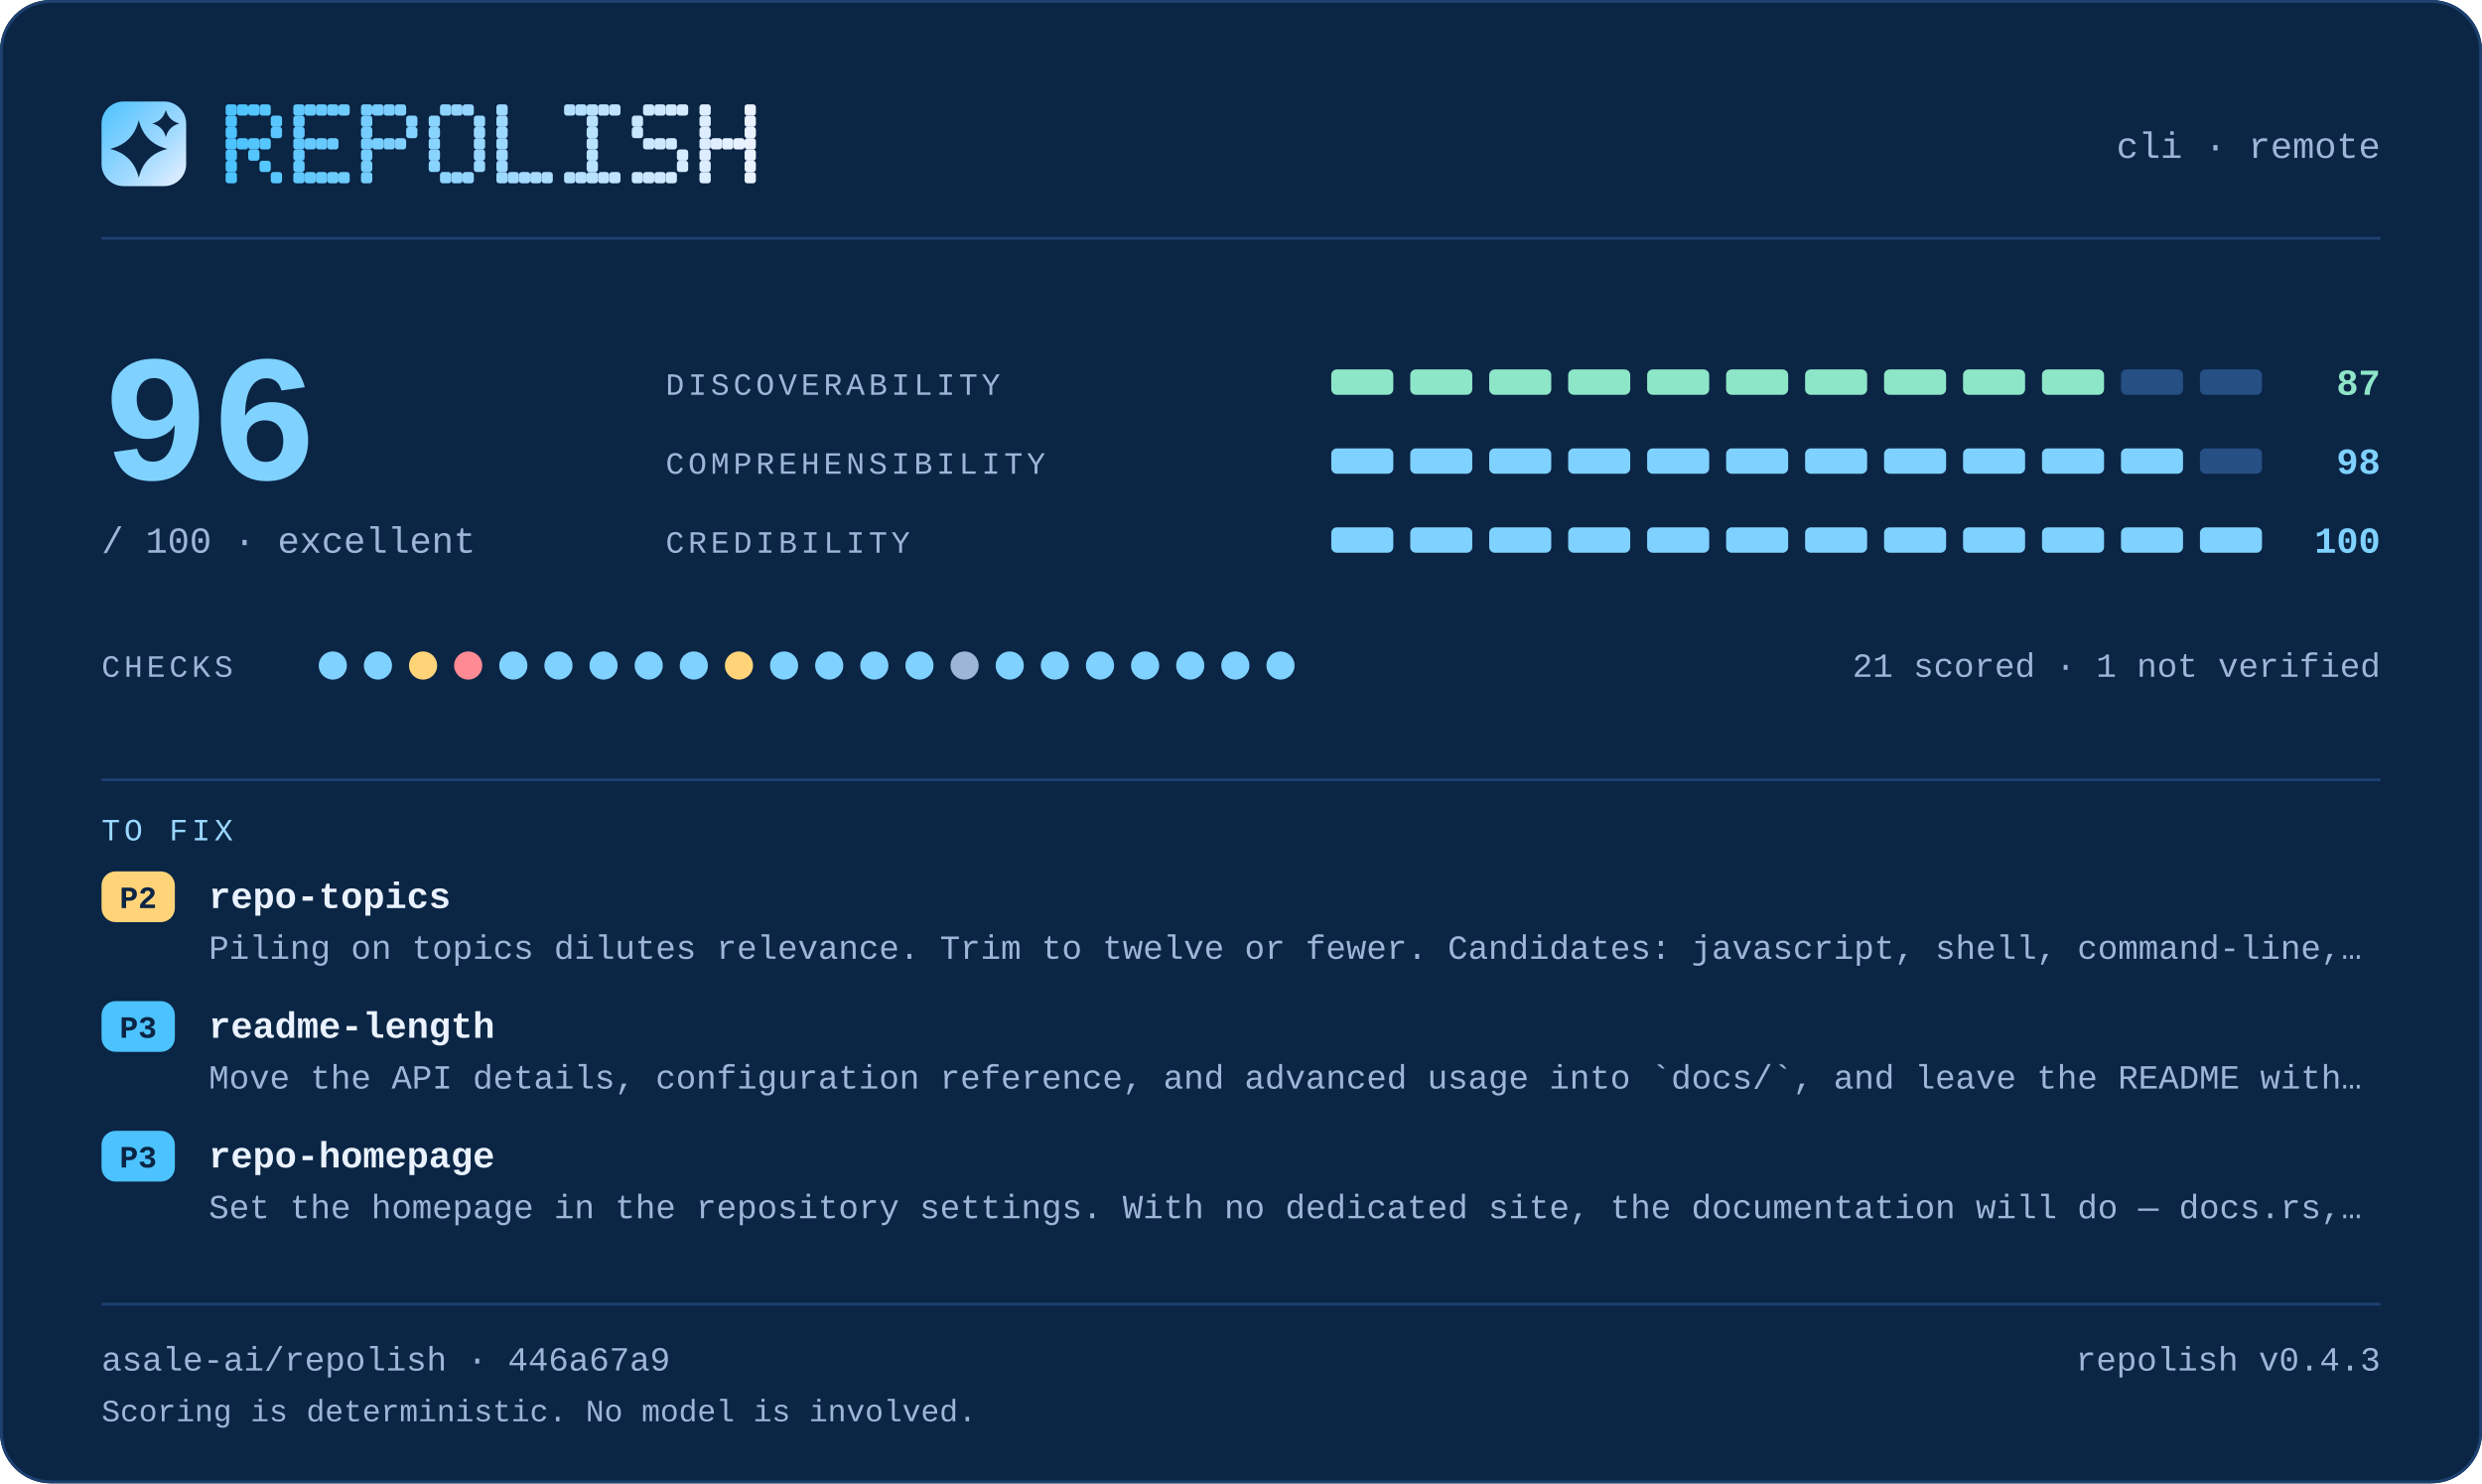
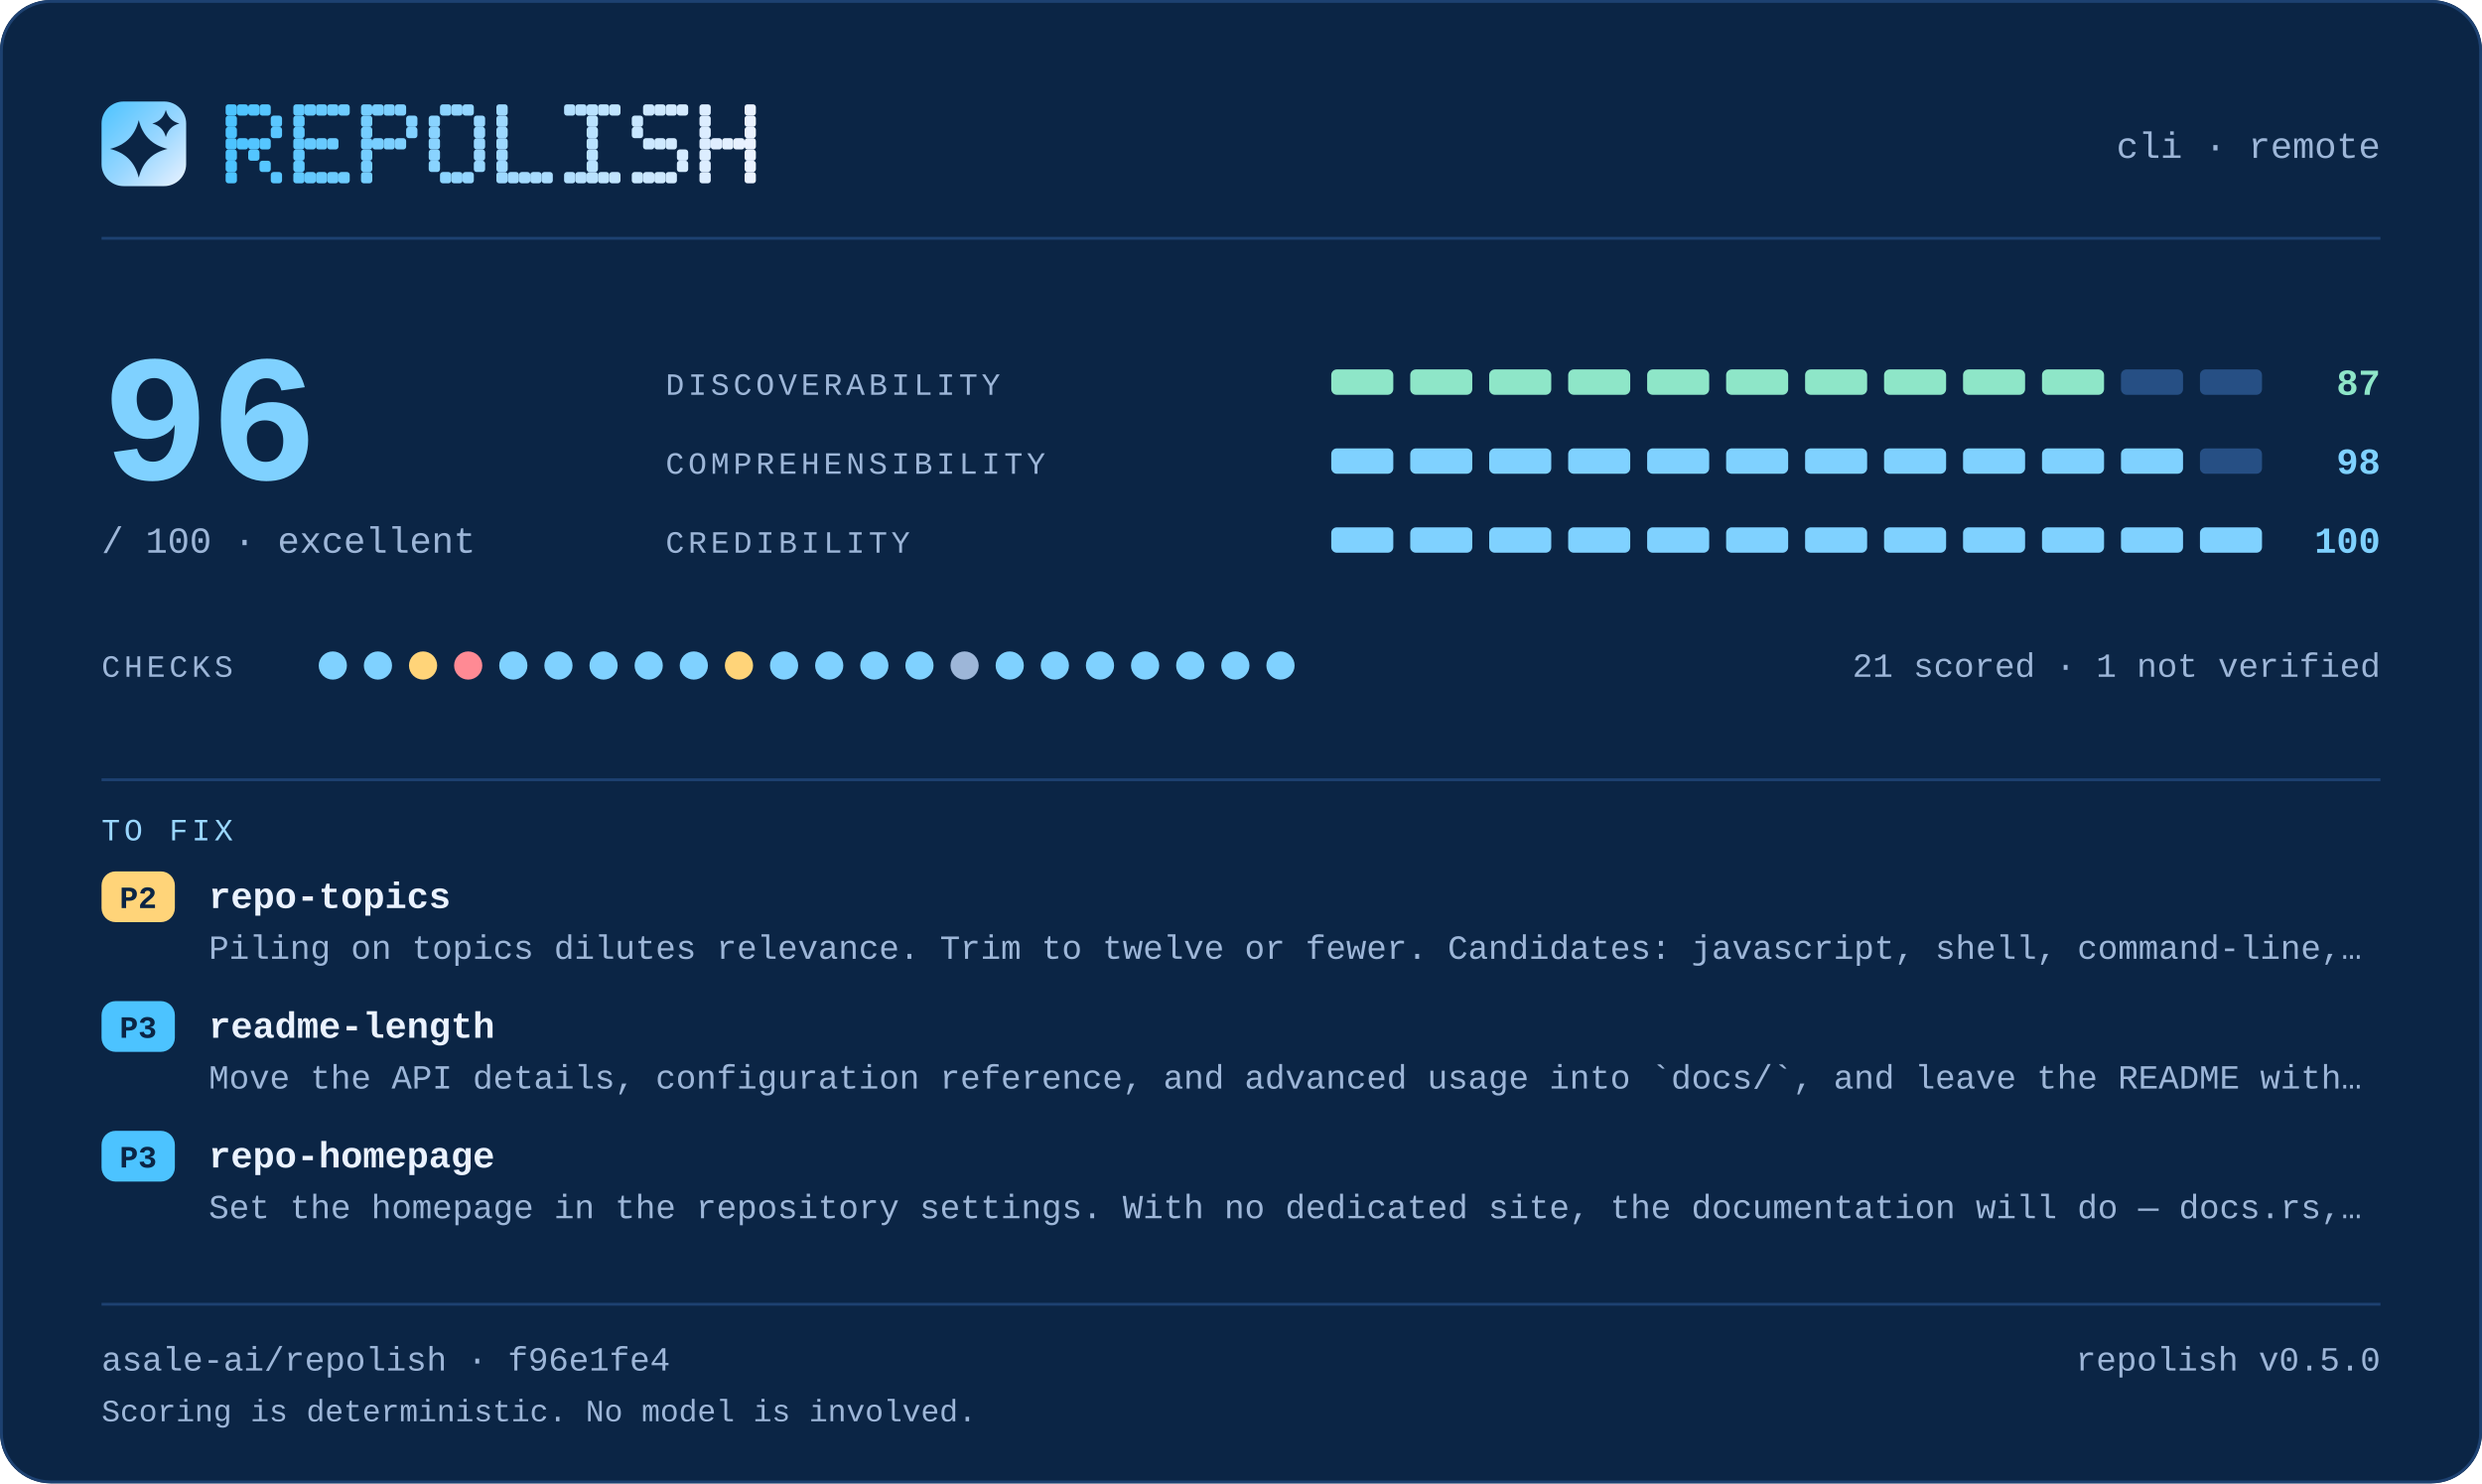
<svg xmlns="http://www.w3.org/2000/svg" width="880" height="526" viewBox="0 0 880 526" lang="en" role="img" aria-label="repolish report card — 96 out of 100">
  <defs>
    <linearGradient id="brand" x1="0" y1="0" x2="1" y2="1">
      <stop offset="0" stop-color="#4cc3ff" />
      <stop offset="0.55" stop-color="#9ad7ff" />
      <stop offset="1" stop-color="#eaf2ff" />
    </linearGradient>
  </defs>
  <style>
    .t { font-family: ui-monospace, SFMono-Regular, "SF Mono", Menlo, Consolas, "Liberation Mono", "Noto Sans Mono CJK SC", "Noto Sans Mono CJK JP", "Microsoft YaHei", "Hiragino Sans", "Yu Gothic", monospace; }
  </style>
  <rect x="0" y="0" width="880" height="526" rx="18.0" fill="#0b2545" />
  <rect x="0.5" y="0.5" width="879" height="525" rx="17.5" fill="none" stroke="#1d4171" />
  <rect x="36" y="36" width="30" height="30" rx="7.8" fill="url(#brand)" />
  <path d="M49.2 42.6Q51.2 50.8 59.4 52.8Q51.2 54.8 49.2 63.0Q47.2 54.8 39.0 52.8Q47.2 50.8 49.2 42.6Z" fill="#0b2545" />
  <path d="M58.8 39.0Q59.8 42.8 63.6 43.8Q59.8 44.8 58.8 48.6Q57.8 44.8 54.0 43.8Q57.8 42.8 58.8 39.0Z" fill="#0b2545" />
  <g fill="#4cc3ff">
    <rect x="80" y="37" width="4" height="4" rx="1" />
    <rect x="80" y="41" width="4" height="4" rx="1" />
    <rect x="80" y="45" width="4" height="4" rx="1" />
    <rect x="80" y="49" width="4" height="4" rx="1" />
    <rect x="80" y="53" width="4" height="4" rx="1" />
    <rect x="80" y="57" width="4" height="4" rx="1" />
    <rect x="80" y="61" width="4" height="4" rx="1" />
  </g>
  <g fill="#4fc4ff">
    <rect x="84" y="37" width="4" height="4" rx="1" />
    <rect x="84" y="49" width="4" height="4" rx="1" />
  </g>
  <g fill="#53c5ff">
    <rect x="88" y="37" width="4" height="4" rx="1" />
    <rect x="88" y="49" width="4" height="4" rx="1" />
    <rect x="88" y="53" width="4" height="4" rx="1" />
  </g>
  <g fill="#56c6ff">
    <rect x="92" y="37" width="4" height="4" rx="1" />
    <rect x="92" y="49" width="4" height="4" rx="1" />
    <rect x="92" y="57" width="4" height="4" rx="1" />
  </g>
  <g fill="#5ac6ff">
    <rect x="96" y="41" width="4" height="4" rx="1" />
    <rect x="96" y="45" width="4" height="4" rx="1" />
    <rect x="96" y="61" width="4" height="4" rx="1" />
  </g>
  <g fill="#60c8ff">
    <rect x="104" y="37" width="4" height="4" rx="1" />
    <rect x="104" y="41" width="4" height="4" rx="1" />
    <rect x="104" y="45" width="4" height="4" rx="1" />
    <rect x="104" y="49" width="4" height="4" rx="1" />
    <rect x="104" y="53" width="4" height="4" rx="1" />
    <rect x="104" y="57" width="4" height="4" rx="1" />
    <rect x="104" y="61" width="4" height="4" rx="1" />
  </g>
  <g fill="#64c9ff">
    <rect x="108" y="37" width="4" height="4" rx="1" />
    <rect x="108" y="49" width="4" height="4" rx="1" />
    <rect x="108" y="61" width="4" height="4" rx="1" />
  </g>
  <g fill="#67caff">
    <rect x="112" y="37" width="4" height="4" rx="1" />
    <rect x="112" y="49" width="4" height="4" rx="1" />
    <rect x="112" y="61" width="4" height="4" rx="1" />
  </g>
  <g fill="#6bcbff">
    <rect x="116" y="37" width="4" height="4" rx="1" />
    <rect x="116" y="49" width="4" height="4" rx="1" />
    <rect x="116" y="61" width="4" height="4" rx="1" />
  </g>
  <g fill="#6eccff">
    <rect x="120" y="37" width="4" height="4" rx="1" />
    <rect x="120" y="61" width="4" height="4" rx="1" />
  </g>
  <g fill="#75cdff">
    <rect x="128" y="37" width="4" height="4" rx="1" />
    <rect x="128" y="41" width="4" height="4" rx="1" />
    <rect x="128" y="45" width="4" height="4" rx="1" />
    <rect x="128" y="49" width="4" height="4" rx="1" />
    <rect x="128" y="53" width="4" height="4" rx="1" />
    <rect x="128" y="57" width="4" height="4" rx="1" />
    <rect x="128" y="61" width="4" height="4" rx="1" />
  </g>
  <g fill="#78ceff">
    <rect x="132" y="37" width="4" height="4" rx="1" />
    <rect x="132" y="49" width="4" height="4" rx="1" />
  </g>
  <g fill="#7bcfff">
    <rect x="136" y="37" width="4" height="4" rx="1" />
    <rect x="136" y="49" width="4" height="4" rx="1" />
  </g>
  <g fill="#7fd0ff">
    <rect x="140" y="37" width="4" height="4" rx="1" />
    <rect x="140" y="49" width="4" height="4" rx="1" />
  </g>
  <g fill="#82d1ff">
    <rect x="144" y="41" width="4" height="4" rx="1" />
    <rect x="144" y="45" width="4" height="4" rx="1" />
  </g>
  <g fill="#89d3ff">
    <rect x="152" y="41" width="4" height="4" rx="1" />
    <rect x="152" y="45" width="4" height="4" rx="1" />
    <rect x="152" y="49" width="4" height="4" rx="1" />
    <rect x="152" y="53" width="4" height="4" rx="1" />
    <rect x="152" y="57" width="4" height="4" rx="1" />
  </g>
  <g fill="#8cd4ff">
    <rect x="156" y="37" width="4" height="4" rx="1" />
    <rect x="156" y="61" width="4" height="4" rx="1" />
  </g>
  <g fill="#90d4ff">
    <rect x="160" y="37" width="4" height="4" rx="1" />
    <rect x="160" y="61" width="4" height="4" rx="1" />
  </g>
  <g fill="#93d5ff">
    <rect x="164" y="37" width="4" height="4" rx="1" />
    <rect x="164" y="61" width="4" height="4" rx="1" />
  </g>
  <g fill="#97d6ff">
    <rect x="168" y="41" width="4" height="4" rx="1" />
    <rect x="168" y="45" width="4" height="4" rx="1" />
    <rect x="168" y="49" width="4" height="4" rx="1" />
    <rect x="168" y="53" width="4" height="4" rx="1" />
    <rect x="168" y="57" width="4" height="4" rx="1" />
  </g>
  <g fill="#9dd8ff">
    <rect x="176" y="37" width="4" height="4" rx="1" />
    <rect x="176" y="41" width="4" height="4" rx="1" />
    <rect x="176" y="45" width="4" height="4" rx="1" />
    <rect x="176" y="49" width="4" height="4" rx="1" />
    <rect x="176" y="53" width="4" height="4" rx="1" />
    <rect x="176" y="57" width="4" height="4" rx="1" />
    <rect x="176" y="61" width="4" height="4" rx="1" />
  </g>
  <g fill="#a1d9ff">
    <rect x="180" y="61" width="4" height="4" rx="1" />
  </g>
  <g fill="#a4dbff">
    <rect x="184" y="61" width="4" height="4" rx="1" />
  </g>
  <g fill="#a8dcff">
    <rect x="188" y="61" width="4" height="4" rx="1" />
  </g>
  <g fill="#abddff">
    <rect x="192" y="61" width="4" height="4" rx="1" />
  </g>
  <g fill="#b2dfff">
    <rect x="200" y="37" width="4" height="4" rx="1" />
    <rect x="200" y="61" width="4" height="4" rx="1" />
  </g>
  <g fill="#b6e0ff">
    <rect x="204" y="37" width="4" height="4" rx="1" />
    <rect x="204" y="61" width="4" height="4" rx="1" />
  </g>
  <g fill="#b9e2ff">
    <rect x="208" y="37" width="4" height="4" rx="1" />
    <rect x="208" y="41" width="4" height="4" rx="1" />
    <rect x="208" y="45" width="4" height="4" rx="1" />
    <rect x="208" y="49" width="4" height="4" rx="1" />
    <rect x="208" y="53" width="4" height="4" rx="1" />
    <rect x="208" y="57" width="4" height="4" rx="1" />
    <rect x="208" y="61" width="4" height="4" rx="1" />
  </g>
  <g fill="#bde3ff">
    <rect x="212" y="37" width="4" height="4" rx="1" />
    <rect x="212" y="61" width="4" height="4" rx="1" />
  </g>
  <g fill="#c0e4ff">
    <rect x="216" y="37" width="4" height="4" rx="1" />
    <rect x="216" y="61" width="4" height="4" rx="1" />
  </g>
  <g fill="#c7e6ff">
    <rect x="224" y="41" width="4" height="4" rx="1" />
    <rect x="224" y="45" width="4" height="4" rx="1" />
    <rect x="224" y="61" width="4" height="4" rx="1" />
  </g>
  <g fill="#cbe7ff">
    <rect x="228" y="37" width="4" height="4" rx="1" />
    <rect x="228" y="49" width="4" height="4" rx="1" />
    <rect x="228" y="61" width="4" height="4" rx="1" />
  </g>
  <g fill="#cee9ff">
    <rect x="232" y="37" width="4" height="4" rx="1" />
    <rect x="232" y="49" width="4" height="4" rx="1" />
    <rect x="232" y="61" width="4" height="4" rx="1" />
  </g>
  <g fill="#d2eaff">
    <rect x="236" y="37" width="4" height="4" rx="1" />
    <rect x="236" y="49" width="4" height="4" rx="1" />
    <rect x="236" y="61" width="4" height="4" rx="1" />
  </g>
  <g fill="#d5ebff">
    <rect x="240" y="37" width="4" height="4" rx="1" />
    <rect x="240" y="53" width="4" height="4" rx="1" />
    <rect x="240" y="57" width="4" height="4" rx="1" />
  </g>
  <g fill="#dcedff">
    <rect x="248" y="37" width="4" height="4" rx="1" />
    <rect x="248" y="41" width="4" height="4" rx="1" />
    <rect x="248" y="45" width="4" height="4" rx="1" />
    <rect x="248" y="49" width="4" height="4" rx="1" />
    <rect x="248" y="53" width="4" height="4" rx="1" />
    <rect x="248" y="57" width="4" height="4" rx="1" />
    <rect x="248" y="61" width="4" height="4" rx="1" />
  </g>
  <g fill="#e0eeff">
    <rect x="252" y="49" width="4" height="4" rx="1" />
  </g>
  <g fill="#e3f0ff">
    <rect x="256" y="49" width="4" height="4" rx="1" />
  </g>
  <g fill="#e7f1ff">
    <rect x="260" y="49" width="4" height="4" rx="1" />
  </g>
  <g fill="#eaf2ff">
    <rect x="264" y="37" width="4" height="4" rx="1" />
    <rect x="264" y="41" width="4" height="4" rx="1" />
    <rect x="264" y="45" width="4" height="4" rx="1" />
    <rect x="264" y="49" width="4" height="4" rx="1" />
    <rect x="264" y="53" width="4" height="4" rx="1" />
    <rect x="264" y="57" width="4" height="4" rx="1" />
    <rect x="264" y="61" width="4" height="4" rx="1" />
  </g>
  <text class="t" x="844" y="56" font-size="13" fill="#9db6d8" text-anchor="end">cli · remote</text>
  <rect x="36" y="84" width="808" height="1" fill="#1d4171" />
  <text class="t" x="36" y="170" font-size="64" fill="#7fd1ff" text-anchor="start" font-weight="700">96</text>
  <text class="t" x="36" y="196" font-size="13" fill="#9db6d8" text-anchor="start">/ 100  ·  excellent</text>
  <text class="t" x="236" y="140" font-size="11" fill="#9db6d8" text-anchor="start" letter-spacing="1.4">DISCOVERABILITY</text>
  <rect x="472" y="131" width="22" height="9" rx="2.0" fill="#8ee6c8" />
  <rect x="500" y="131" width="22" height="9" rx="2.0" fill="#8ee6c8" />
  <rect x="528" y="131" width="22" height="9" rx="2.0" fill="#8ee6c8" />
  <rect x="556" y="131" width="22" height="9" rx="2.0" fill="#8ee6c8" />
  <rect x="584" y="131" width="22" height="9" rx="2.0" fill="#8ee6c8" />
  <rect x="612" y="131" width="22" height="9" rx="2.0" fill="#8ee6c8" />
  <rect x="640" y="131" width="22" height="9" rx="2.0" fill="#8ee6c8" />
  <rect x="668" y="131" width="22" height="9" rx="2.0" fill="#8ee6c8" />
  <rect x="696" y="131" width="22" height="9" rx="2.0" fill="#8ee6c8" />
  <rect x="724" y="131" width="22" height="9" rx="2.0" fill="#8ee6c8" />
  <rect x="752" y="131" width="22" height="9" rx="2.0" fill="#264f84" />
  <rect x="780" y="131" width="22" height="9" rx="2.0" fill="#264f84" />
  <text class="t" x="844" y="140" font-size="13" fill="#8ee6c8" text-anchor="end" font-weight="700">87</text>
  <text class="t" x="236" y="168" font-size="11" fill="#9db6d8" text-anchor="start" letter-spacing="1.4">COMPREHENSIBILITY</text>
  <rect x="472" y="159" width="22" height="9" rx="2.0" fill="#7fd1ff" />
  <rect x="500" y="159" width="22" height="9" rx="2.0" fill="#7fd1ff" />
  <rect x="528" y="159" width="22" height="9" rx="2.0" fill="#7fd1ff" />
  <rect x="556" y="159" width="22" height="9" rx="2.0" fill="#7fd1ff" />
  <rect x="584" y="159" width="22" height="9" rx="2.0" fill="#7fd1ff" />
  <rect x="612" y="159" width="22" height="9" rx="2.0" fill="#7fd1ff" />
  <rect x="640" y="159" width="22" height="9" rx="2.0" fill="#7fd1ff" />
  <rect x="668" y="159" width="22" height="9" rx="2.0" fill="#7fd1ff" />
  <rect x="696" y="159" width="22" height="9" rx="2.0" fill="#7fd1ff" />
  <rect x="724" y="159" width="22" height="9" rx="2.0" fill="#7fd1ff" />
  <rect x="752" y="159" width="22" height="9" rx="2.0" fill="#7fd1ff" />
  <rect x="780" y="159" width="22" height="9" rx="2.0" fill="#264f84" />
  <text class="t" x="844" y="168" font-size="13" fill="#7fd1ff" text-anchor="end" font-weight="700">98</text>
  <text class="t" x="236" y="196" font-size="11" fill="#9db6d8" text-anchor="start" letter-spacing="1.4">CREDIBILITY</text>
  <rect x="472" y="187" width="22" height="9" rx="2.0" fill="#7fd1ff" />
  <rect x="500" y="187" width="22" height="9" rx="2.0" fill="#7fd1ff" />
  <rect x="528" y="187" width="22" height="9" rx="2.0" fill="#7fd1ff" />
  <rect x="556" y="187" width="22" height="9" rx="2.0" fill="#7fd1ff" />
  <rect x="584" y="187" width="22" height="9" rx="2.0" fill="#7fd1ff" />
  <rect x="612" y="187" width="22" height="9" rx="2.0" fill="#7fd1ff" />
  <rect x="640" y="187" width="22" height="9" rx="2.0" fill="#7fd1ff" />
  <rect x="668" y="187" width="22" height="9" rx="2.0" fill="#7fd1ff" />
  <rect x="696" y="187" width="22" height="9" rx="2.0" fill="#7fd1ff" />
  <rect x="724" y="187" width="22" height="9" rx="2.0" fill="#7fd1ff" />
  <rect x="752" y="187" width="22" height="9" rx="2.0" fill="#7fd1ff" />
  <rect x="780" y="187" width="22" height="9" rx="2.0" fill="#7fd1ff" />
  <text class="t" x="844" y="196" font-size="13" fill="#7fd1ff" text-anchor="end" font-weight="700">100</text>
  <text class="t" x="36" y="240" font-size="11" fill="#9db6d8" text-anchor="start" letter-spacing="1.4">CHECKS</text>
  <circle cx="118" cy="236" r="5" fill="#7fd1ff" />
  <circle cx="134" cy="236" r="5" fill="#7fd1ff" />
  <circle cx="150" cy="236" r="5" fill="#ffd479" />
  <circle cx="166" cy="236" r="5" fill="#ff8a94" />
  <circle cx="182" cy="236" r="5" fill="#7fd1ff" />
  <circle cx="198" cy="236" r="5" fill="#7fd1ff" />
  <circle cx="214" cy="236" r="5" fill="#7fd1ff" />
  <circle cx="230" cy="236" r="5" fill="#7fd1ff" />
  <circle cx="246" cy="236" r="5" fill="#7fd1ff" />
  <circle cx="262" cy="236" r="5" fill="#ffd479" />
  <circle cx="278" cy="236" r="5" fill="#7fd1ff" />
  <circle cx="294" cy="236" r="5" fill="#7fd1ff" />
  <circle cx="310" cy="236" r="5" fill="#7fd1ff" />
  <circle cx="326" cy="236" r="5" fill="#7fd1ff" />
  <circle cx="342" cy="236" r="5" fill="#9db6d8" />
  <circle cx="358" cy="236" r="5" fill="#7fd1ff" />
  <circle cx="374" cy="236" r="5" fill="#7fd1ff" />
  <circle cx="390" cy="236" r="5" fill="#7fd1ff" />
  <circle cx="406" cy="236" r="5" fill="#7fd1ff" />
  <circle cx="422" cy="236" r="5" fill="#7fd1ff" />
  <circle cx="438" cy="236" r="5" fill="#7fd1ff" />
  <circle cx="454" cy="236" r="5" fill="#7fd1ff" />
  <text class="t" x="844" y="240" font-size="12" fill="#9db6d8" text-anchor="end">21 scored · 1 not verified</text>
  <rect x="36" y="276" width="808" height="1" fill="#1d4171" />
  <text class="t" x="36" y="298" font-size="11" fill="#9ad7ff" text-anchor="start" letter-spacing="1.4">TO FIX</text>
  <rect x="36" y="309" width="26" height="18" rx="5.0" fill="#ffd479" />
  <text class="t" x="49" y="322" font-size="11" fill="#0b2545" text-anchor="middle" font-weight="700">P2</text>
  <text class="t" x="74" y="322" font-size="13" fill="#eaf2ff" text-anchor="start" font-weight="700">repo-topics</text>
  <text class="t" x="74" y="340" font-size="12" fill="#9db6d8" text-anchor="start">Piling on topics dilutes relevance. Trim to twelve or fewer. Candidates: javascript, shell, command-line,…</text>
  <rect x="36" y="355" width="26" height="18" rx="5.0" fill="#4cc3ff" />
  <text class="t" x="49" y="368" font-size="11" fill="#0b2545" text-anchor="middle" font-weight="700">P3</text>
  <text class="t" x="74" y="368" font-size="13" fill="#eaf2ff" text-anchor="start" font-weight="700">readme-length</text>
  <text class="t" x="74" y="386" font-size="12" fill="#9db6d8" text-anchor="start">Move the API details, configuration reference, and advanced usage into `docs/`, and leave the README with…</text>
  <rect x="36" y="401" width="26" height="18" rx="5.0" fill="#4cc3ff" />
  <text class="t" x="49" y="414" font-size="11" fill="#0b2545" text-anchor="middle" font-weight="700">P3</text>
  <text class="t" x="74" y="414" font-size="13" fill="#eaf2ff" text-anchor="start" font-weight="700">repo-homepage</text>
  <text class="t" x="74" y="432" font-size="12" fill="#9db6d8" text-anchor="start">Set the homepage in the repository settings. With no dedicated site, the documentation will do — docs.rs,…</text>
  <rect x="36" y="462" width="808" height="1" fill="#1d4171" />
-   <text class="t" x="36" y="486" font-size="12" fill="#9db6d8" text-anchor="start">asale-ai/repolish · 446a67a9</text>
-   <text class="t" x="844" y="486" font-size="12" fill="#9db6d8" text-anchor="end">repolish v0.4.3</text>
+   <text class="t" x="36" y="486" font-size="12" fill="#9db6d8" text-anchor="start">asale-ai/repolish · f96e1fe4</text>
+   <text class="t" x="844" y="486" font-size="12" fill="#9db6d8" text-anchor="end">repolish v0.5.0</text>
  <text class="t" x="36" y="504" font-size="11" fill="#9db6d8" text-anchor="start">Scoring is deterministic. No model is involved.</text>
</svg>
